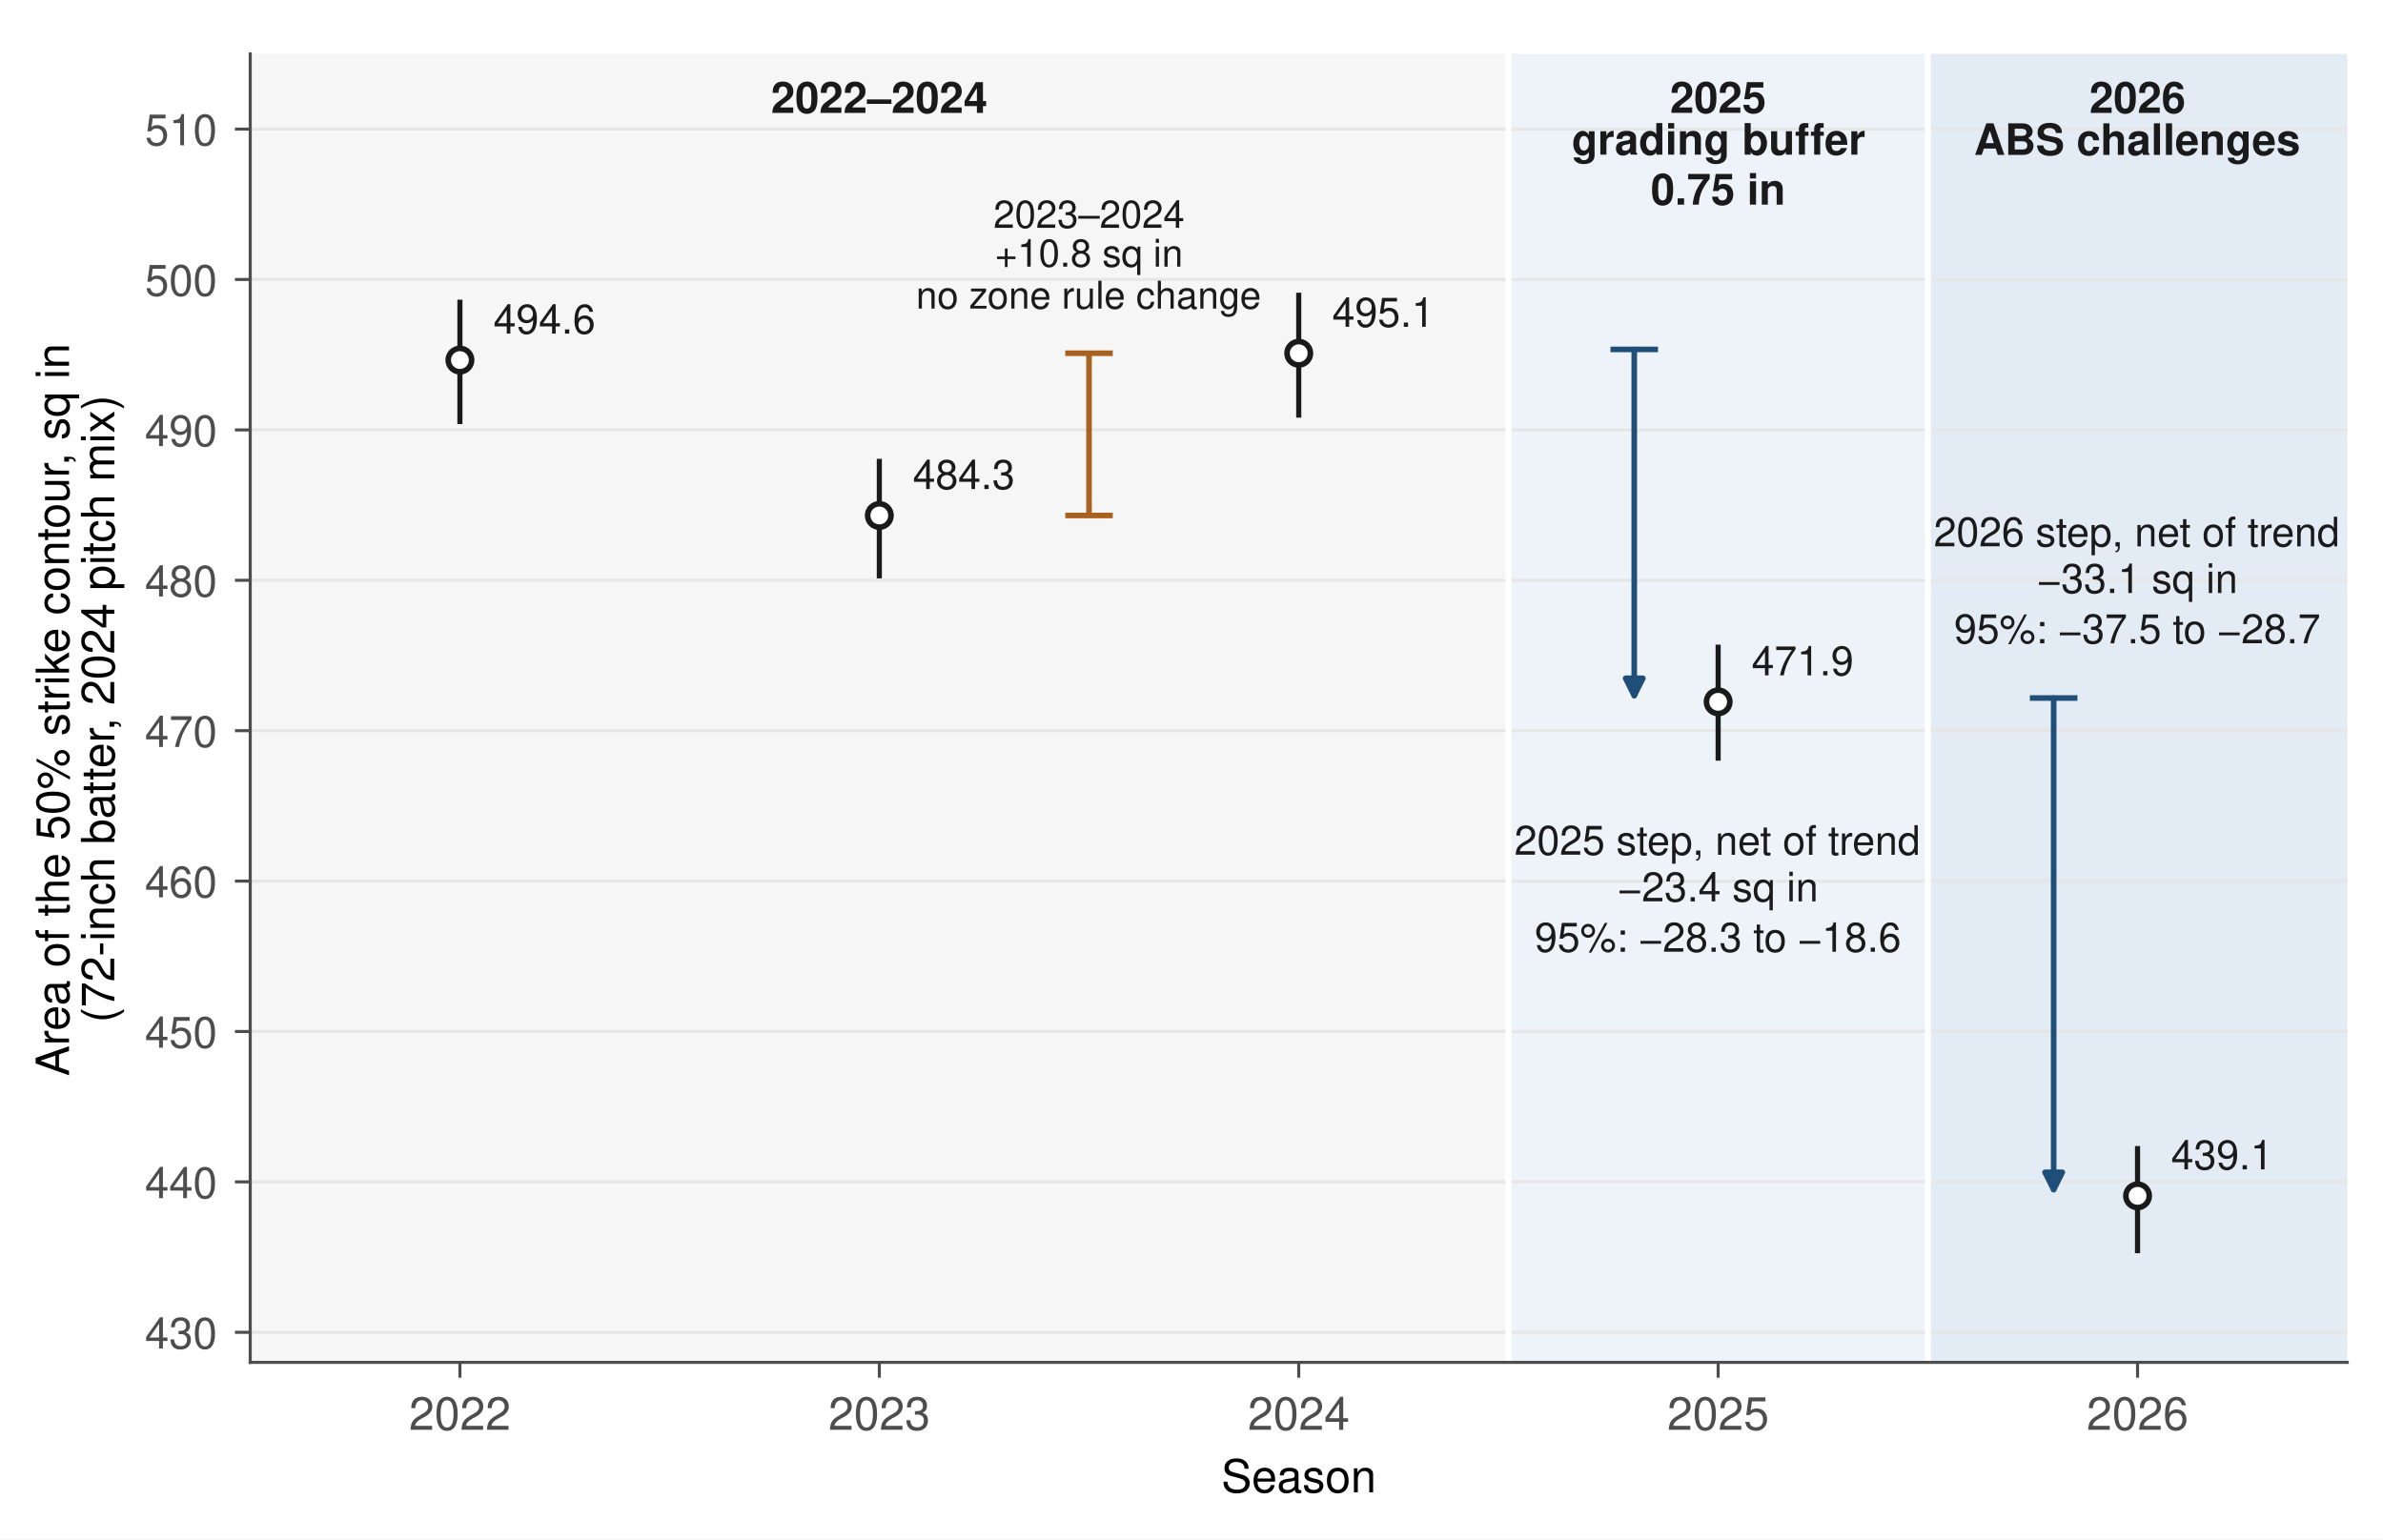
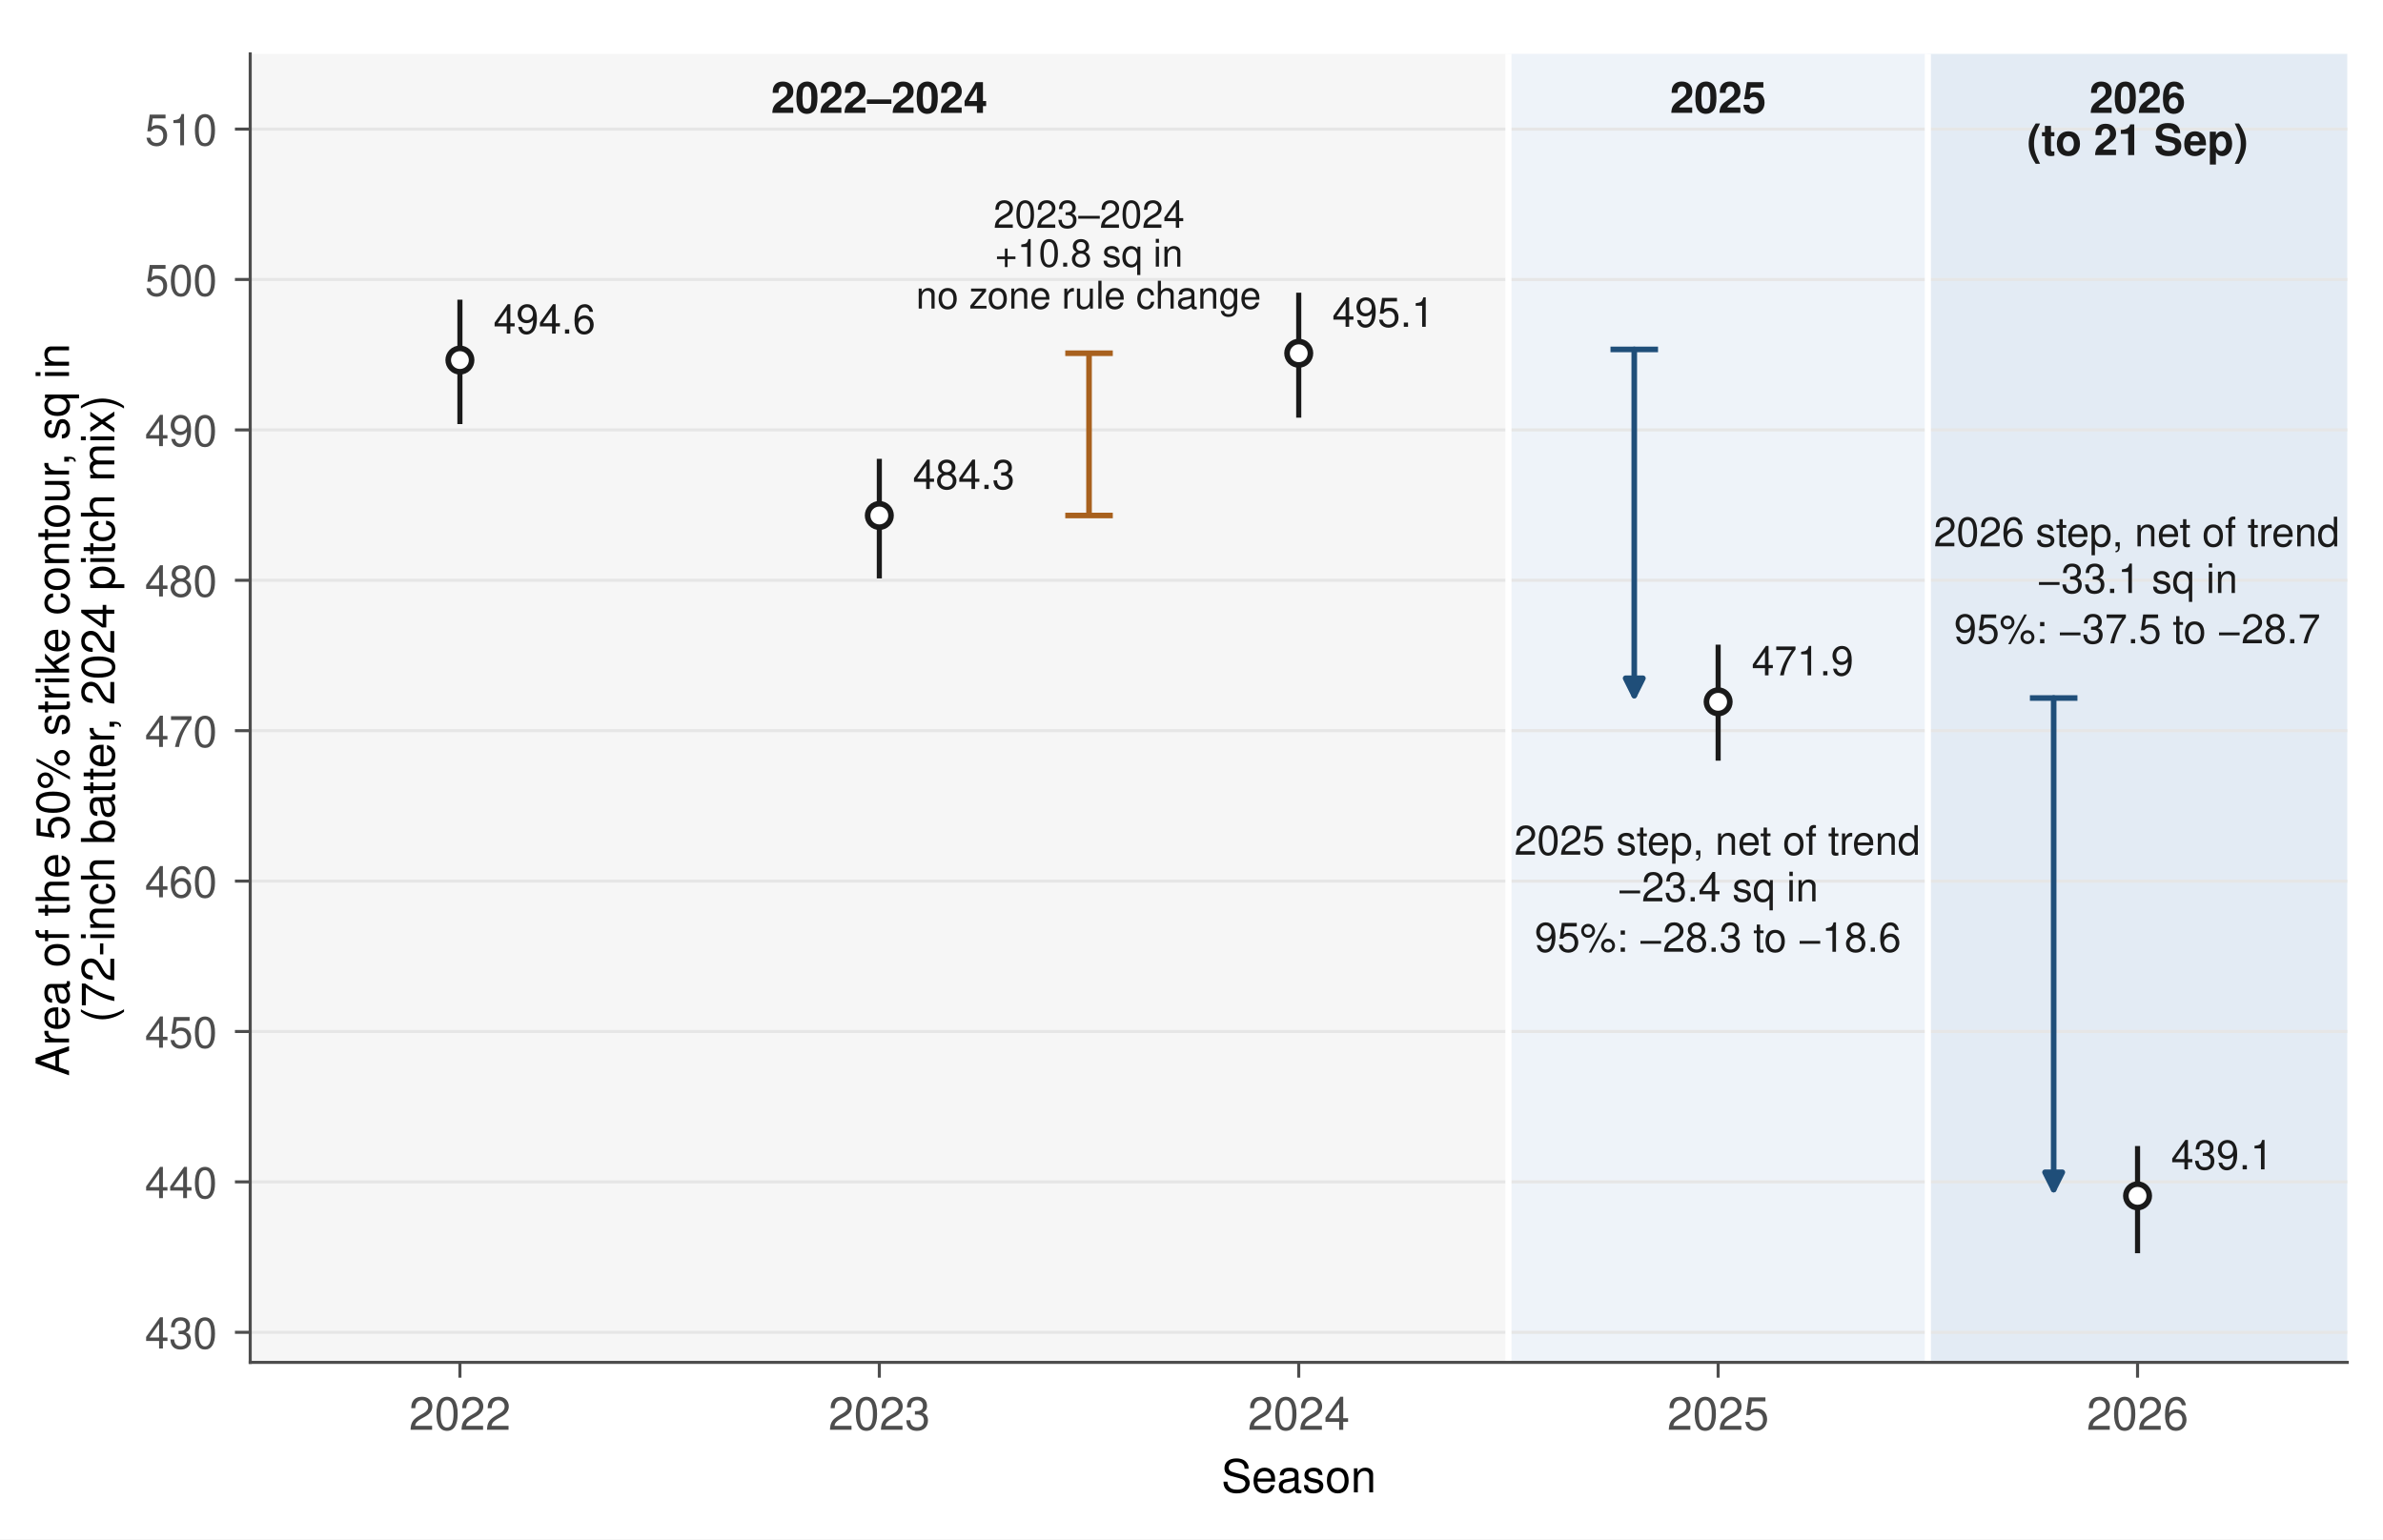
<svg xmlns="http://www.w3.org/2000/svg" xmlns:xlink="http://www.w3.org/1999/xlink" width="468pt" height="302.4pt" viewBox="0 0 468 302.4" version="1.1">
  <defs>
    <style type="text/css">*{stroke-linejoin: round; stroke-linecap: butt}</style>
  </defs>
  <g id="figure_1">
    <g id="patch_1">
      <path d="M 0 302.4 L 468 302.4 L 468 0 L 0 0 z " style="fill: #ffffff" />
    </g>
    <g id="axes_1">
      <g id="patch_2">
        <path d="M 49.14 267.624 L 460.98 267.624 L 460.98 10.584 L 49.14 10.584 z " style="fill: #ffffff" />
      </g>
      <g id="patch_3">
-         <path d="M 49.14 267.624 L 296.244 267.624 L 296.244 10.584 L 49.14 10.584 z " clip-path="url(#p982698f7dd)" style="fill: #f6f6f6" />
+         <path d="M 49.14 267.624 L 296.244 267.624 L 296.244 10.584 L 49.14 10.584 z " clip-path="url(#pe8c2fb3f4e)" style="fill: #f6f6f6" />
      </g>
      <g id="patch_4">
-         <path d="M 296.244 267.624 L 378.612 267.624 L 378.612 10.584 L 296.244 10.584 z " clip-path="url(#p982698f7dd)" style="fill: #eef3f9" />
+         <path d="M 296.244 267.624 L 378.612 267.624 L 378.612 10.584 L 296.244 10.584 z " clip-path="url(#pe8c2fb3f4e)" style="fill: #eef3f9" />
      </g>
      <g id="patch_5">
-         <path d="M 378.612 267.624 L 460.98 267.624 L 460.98 10.584 L 378.612 10.584 z " clip-path="url(#p982698f7dd)" style="fill: #e3ebf4" />
+         <path d="M 378.612 267.624 L 460.98 267.624 L 460.98 10.584 L 378.612 10.584 z " clip-path="url(#pe8c2fb3f4e)" style="fill: #e3ebf4" />
      </g>
      <g id="matplotlib.axis_1">
        <g id="xtick_1">
          <g id="line2d_1">
            <defs>
-               <path id="m50ca293152" d="M 0 0 L 0 3 " style="stroke: #4d4d4d; stroke-width: 0.6" />
+               <path id="mc53726a62e" d="M 0 0 L 0 3 " style="stroke: #4d4d4d; stroke-width: 0.6" />
            </defs>
            <g>
-               <use xlink:href="#m50ca293152" x="90.324" y="267.624" style="fill: #4d4d4d; stroke: #4d4d4d; stroke-width: 0.6" />
+               <use xlink:href="#mc53726a62e" x="90.324" y="267.624" style="fill: #4d4d4d; stroke: #4d4d4d; stroke-width: 0.6" />
            </g>
          </g>
          <g id="text_1">
            <text style="font-size: 9px; font-family: 'Helvetica', 'Arial', 'DejaVu Sans'; text-anchor: middle; fill: #4d4d4d" x="90.324" y="280.874" transform="rotate(-0 90.324 280.874)">2022</text>
          </g>
        </g>
        <g id="xtick_2">
          <g id="line2d_2">
            <g>
-               <use xlink:href="#m50ca293152" x="172.692" y="267.624" style="fill: #4d4d4d; stroke: #4d4d4d; stroke-width: 0.6" />
+               <use xlink:href="#mc53726a62e" x="172.692" y="267.624" style="fill: #4d4d4d; stroke: #4d4d4d; stroke-width: 0.6" />
            </g>
          </g>
          <g id="text_2">
            <text style="font-size: 9px; font-family: 'Helvetica', 'Arial', 'DejaVu Sans'; text-anchor: middle; fill: #4d4d4d" x="172.692" y="280.874" transform="rotate(-0 172.692 280.874)">2023</text>
          </g>
        </g>
        <g id="xtick_3">
          <g id="line2d_3">
            <g>
-               <use xlink:href="#m50ca293152" x="255.06" y="267.624" style="fill: #4d4d4d; stroke: #4d4d4d; stroke-width: 0.6" />
+               <use xlink:href="#mc53726a62e" x="255.06" y="267.624" style="fill: #4d4d4d; stroke: #4d4d4d; stroke-width: 0.6" />
            </g>
          </g>
          <g id="text_3">
            <text style="font-size: 9px; font-family: 'Helvetica', 'Arial', 'DejaVu Sans'; text-anchor: middle; fill: #4d4d4d" x="255.06" y="280.874" transform="rotate(-0 255.06 280.874)">2024</text>
          </g>
        </g>
        <g id="xtick_4">
          <g id="line2d_4">
            <g>
-               <use xlink:href="#m50ca293152" x="337.428" y="267.624" style="fill: #4d4d4d; stroke: #4d4d4d; stroke-width: 0.6" />
+               <use xlink:href="#mc53726a62e" x="337.428" y="267.624" style="fill: #4d4d4d; stroke: #4d4d4d; stroke-width: 0.6" />
            </g>
          </g>
          <g id="text_4">
            <text style="font-size: 9px; font-family: 'Helvetica', 'Arial', 'DejaVu Sans'; text-anchor: middle; fill: #4d4d4d" x="337.428" y="280.874" transform="rotate(-0 337.428 280.874)">2025</text>
          </g>
        </g>
        <g id="xtick_5">
          <g id="line2d_5">
            <g>
-               <use xlink:href="#m50ca293152" x="419.796" y="267.624" style="fill: #4d4d4d; stroke: #4d4d4d; stroke-width: 0.6" />
+               <use xlink:href="#mc53726a62e" x="419.796" y="267.624" style="fill: #4d4d4d; stroke: #4d4d4d; stroke-width: 0.6" />
            </g>
          </g>
          <g id="text_5">
            <text style="font-size: 9px; font-family: 'Helvetica', 'Arial', 'DejaVu Sans'; text-anchor: middle; fill: #4d4d4d" x="419.796" y="280.874" transform="rotate(-0 419.796 280.874)">2026</text>
          </g>
        </g>
        <g id="text_6">
          <text style="font-size: 9px; font-family: 'Helvetica', 'Arial', 'DejaVu Sans'; text-anchor: middle" x="255.06" y="293.153" transform="rotate(-0 255.06 293.1533)">Season</text>
        </g>
      </g>
      <g id="matplotlib.axis_2">
        <g id="ytick_1">
          <g id="line2d_6">
-             <path d="M 49.14 261.715 L 460.98 261.715 " clip-path="url(#p982698f7dd)" style="fill: none; stroke: #e6e6e6; stroke-width: 0.6; stroke-linecap: square" />
+             <path d="M 49.14 261.715 L 460.98 261.715 " clip-path="url(#pe8c2fb3f4e)" style="fill: none; stroke: #e6e6e6; stroke-width: 0.6; stroke-linecap: square" />
          </g>
          <g id="line2d_7">
            <defs>
-               <path id="m3ae01d7f9c" d="M 0 0 L -3 0 " style="stroke: #4d4d4d; stroke-width: 0.6" />
+               <path id="mdc4441d666" d="M 0 0 L -3 0 " style="stroke: #4d4d4d; stroke-width: 0.6" />
            </defs>
            <g>
-               <use xlink:href="#m3ae01d7f9c" x="49.14" y="261.715" style="fill: #4d4d4d; stroke: #4d4d4d; stroke-width: 0.6" />
+               <use xlink:href="#mdc4441d666" x="49.14" y="261.715" style="fill: #4d4d4d; stroke: #4d4d4d; stroke-width: 0.6" />
            </g>
          </g>
          <g id="text_7">
            <text style="font-size: 8.5px; font-family: 'Helvetica', 'Arial', 'DejaVu Sans'; text-anchor: end; fill: #4d4d4d" x="42.64" y="264.903" transform="rotate(-0 42.64 264.9025)">430</text>
          </g>
        </g>
        <g id="ytick_2">
          <g id="line2d_8">
-             <path d="M 49.14 232.17 L 460.98 232.17 " clip-path="url(#p982698f7dd)" style="fill: none; stroke: #e6e6e6; stroke-width: 0.6; stroke-linecap: square" />
+             <path d="M 49.14 232.17 L 460.98 232.17 " clip-path="url(#pe8c2fb3f4e)" style="fill: none; stroke: #e6e6e6; stroke-width: 0.6; stroke-linecap: square" />
          </g>
          <g id="line2d_9">
            <g>
-               <use xlink:href="#m3ae01d7f9c" x="49.14" y="232.17" style="fill: #4d4d4d; stroke: #4d4d4d; stroke-width: 0.6" />
+               <use xlink:href="#mdc4441d666" x="49.14" y="232.17" style="fill: #4d4d4d; stroke: #4d4d4d; stroke-width: 0.6" />
            </g>
          </g>
          <g id="text_8">
            <text style="font-size: 8.5px; font-family: 'Helvetica', 'Arial', 'DejaVu Sans'; text-anchor: end; fill: #4d4d4d" x="42.64" y="235.358" transform="rotate(-0 42.64 235.3577)">440</text>
          </g>
        </g>
        <g id="ytick_3">
          <g id="line2d_10">
-             <path d="M 49.14 202.625 L 460.98 202.625 " clip-path="url(#p982698f7dd)" style="fill: none; stroke: #e6e6e6; stroke-width: 0.6; stroke-linecap: square" />
+             <path d="M 49.14 202.625 L 460.98 202.625 " clip-path="url(#pe8c2fb3f4e)" style="fill: none; stroke: #e6e6e6; stroke-width: 0.6; stroke-linecap: square" />
          </g>
          <g id="line2d_11">
            <g>
-               <use xlink:href="#m3ae01d7f9c" x="49.14" y="202.625" style="fill: #4d4d4d; stroke: #4d4d4d; stroke-width: 0.6" />
+               <use xlink:href="#mdc4441d666" x="49.14" y="202.625" style="fill: #4d4d4d; stroke: #4d4d4d; stroke-width: 0.6" />
            </g>
          </g>
          <g id="text_9">
            <text style="font-size: 8.5px; font-family: 'Helvetica', 'Arial', 'DejaVu Sans'; text-anchor: end; fill: #4d4d4d" x="42.64" y="205.813" transform="rotate(-0 42.64 205.8129)">450</text>
          </g>
        </g>
        <g id="ytick_4">
          <g id="line2d_12">
-             <path d="M 49.14 173.081 L 460.98 173.081 " clip-path="url(#p982698f7dd)" style="fill: none; stroke: #e6e6e6; stroke-width: 0.6; stroke-linecap: square" />
+             <path d="M 49.14 173.081 L 460.98 173.081 " clip-path="url(#pe8c2fb3f4e)" style="fill: none; stroke: #e6e6e6; stroke-width: 0.6; stroke-linecap: square" />
          </g>
          <g id="line2d_13">
            <g>
-               <use xlink:href="#m3ae01d7f9c" x="49.14" y="173.081" style="fill: #4d4d4d; stroke: #4d4d4d; stroke-width: 0.6" />
+               <use xlink:href="#mdc4441d666" x="49.14" y="173.081" style="fill: #4d4d4d; stroke: #4d4d4d; stroke-width: 0.6" />
            </g>
          </g>
          <g id="text_10">
            <text style="font-size: 8.5px; font-family: 'Helvetica', 'Arial', 'DejaVu Sans'; text-anchor: end; fill: #4d4d4d" x="42.64" y="176.268" transform="rotate(-0 42.64 176.2681)">460</text>
          </g>
        </g>
        <g id="ytick_5">
          <g id="line2d_14">
-             <path d="M 49.14 143.536 L 460.98 143.536 " clip-path="url(#p982698f7dd)" style="fill: none; stroke: #e6e6e6; stroke-width: 0.6; stroke-linecap: square" />
+             <path d="M 49.14 143.536 L 460.98 143.536 " clip-path="url(#pe8c2fb3f4e)" style="fill: none; stroke: #e6e6e6; stroke-width: 0.6; stroke-linecap: square" />
          </g>
          <g id="line2d_15">
            <g>
-               <use xlink:href="#m3ae01d7f9c" x="49.14" y="143.536" style="fill: #4d4d4d; stroke: #4d4d4d; stroke-width: 0.6" />
+               <use xlink:href="#mdc4441d666" x="49.14" y="143.536" style="fill: #4d4d4d; stroke: #4d4d4d; stroke-width: 0.6" />
            </g>
          </g>
          <g id="text_11">
            <text style="font-size: 8.5px; font-family: 'Helvetica', 'Arial', 'DejaVu Sans'; text-anchor: end; fill: #4d4d4d" x="42.64" y="146.723" transform="rotate(-0 42.64 146.7232)">470</text>
          </g>
        </g>
        <g id="ytick_6">
          <g id="line2d_16">
-             <path d="M 49.14 113.991 L 460.98 113.991 " clip-path="url(#p982698f7dd)" style="fill: none; stroke: #e6e6e6; stroke-width: 0.6; stroke-linecap: square" />
+             <path d="M 49.14 113.991 L 460.98 113.991 " clip-path="url(#pe8c2fb3f4e)" style="fill: none; stroke: #e6e6e6; stroke-width: 0.6; stroke-linecap: square" />
          </g>
          <g id="line2d_17">
            <g>
-               <use xlink:href="#m3ae01d7f9c" x="49.14" y="113.991" style="fill: #4d4d4d; stroke: #4d4d4d; stroke-width: 0.6" />
+               <use xlink:href="#mdc4441d666" x="49.14" y="113.991" style="fill: #4d4d4d; stroke: #4d4d4d; stroke-width: 0.6" />
            </g>
          </g>
          <g id="text_12">
            <text style="font-size: 8.5px; font-family: 'Helvetica', 'Arial', 'DejaVu Sans'; text-anchor: end; fill: #4d4d4d" x="42.64" y="117.178" transform="rotate(-0 42.64 117.1784)">480</text>
          </g>
        </g>
        <g id="ytick_7">
          <g id="line2d_18">
-             <path d="M 49.14 84.446 L 460.98 84.446 " clip-path="url(#p982698f7dd)" style="fill: none; stroke: #e6e6e6; stroke-width: 0.6; stroke-linecap: square" />
+             <path d="M 49.14 84.446 L 460.98 84.446 " clip-path="url(#pe8c2fb3f4e)" style="fill: none; stroke: #e6e6e6; stroke-width: 0.6; stroke-linecap: square" />
          </g>
          <g id="line2d_19">
            <g>
-               <use xlink:href="#m3ae01d7f9c" x="49.14" y="84.446" style="fill: #4d4d4d; stroke: #4d4d4d; stroke-width: 0.6" />
+               <use xlink:href="#mdc4441d666" x="49.14" y="84.446" style="fill: #4d4d4d; stroke: #4d4d4d; stroke-width: 0.6" />
            </g>
          </g>
          <g id="text_13">
            <text style="font-size: 8.5px; font-family: 'Helvetica', 'Arial', 'DejaVu Sans'; text-anchor: end; fill: #4d4d4d" x="42.64" y="87.634" transform="rotate(-0 42.64 87.63357)">490</text>
          </g>
        </g>
        <g id="ytick_8">
          <g id="line2d_20">
-             <path d="M 49.14 54.901 L 460.98 54.901 " clip-path="url(#p982698f7dd)" style="fill: none; stroke: #e6e6e6; stroke-width: 0.6; stroke-linecap: square" />
+             <path d="M 49.14 54.901 L 460.98 54.901 " clip-path="url(#pe8c2fb3f4e)" style="fill: none; stroke: #e6e6e6; stroke-width: 0.6; stroke-linecap: square" />
          </g>
          <g id="line2d_21">
            <g>
-               <use xlink:href="#m3ae01d7f9c" x="49.14" y="54.901" style="fill: #4d4d4d; stroke: #4d4d4d; stroke-width: 0.6" />
+               <use xlink:href="#mdc4441d666" x="49.14" y="54.901" style="fill: #4d4d4d; stroke: #4d4d4d; stroke-width: 0.6" />
            </g>
          </g>
          <g id="text_14">
            <text style="font-size: 8.5px; font-family: 'Helvetica', 'Arial', 'DejaVu Sans'; text-anchor: end; fill: #4d4d4d" x="42.64" y="58.089" transform="rotate(-0 42.64 58.08874)">500</text>
          </g>
        </g>
        <g id="ytick_9">
          <g id="line2d_22">
-             <path d="M 49.14 25.356 L 460.98 25.356 " clip-path="url(#p982698f7dd)" style="fill: none; stroke: #e6e6e6; stroke-width: 0.6; stroke-linecap: square" />
+             <path d="M 49.14 25.356 L 460.98 25.356 " clip-path="url(#pe8c2fb3f4e)" style="fill: none; stroke: #e6e6e6; stroke-width: 0.6; stroke-linecap: square" />
          </g>
          <g id="line2d_23">
            <g>
-               <use xlink:href="#m3ae01d7f9c" x="49.14" y="25.356" style="fill: #4d4d4d; stroke: #4d4d4d; stroke-width: 0.6" />
+               <use xlink:href="#mdc4441d666" x="49.14" y="25.356" style="fill: #4d4d4d; stroke: #4d4d4d; stroke-width: 0.6" />
            </g>
          </g>
          <g id="text_15">
            <text style="font-size: 8.5px; font-family: 'Helvetica', 'Arial', 'DejaVu Sans'; text-anchor: end; fill: #4d4d4d" x="42.64" y="28.544" transform="rotate(-0 42.64 28.54391)">510</text>
          </g>
        </g>
        <g id="text_16">
          <text style="font-size: 9px; font-family: 'Helvetica', 'Arial', 'DejaVu Sans'" transform="translate(13.55564 211.3916) rotate(-90)">Area of the 50% strike contour, sq in</text>
          <text style="font-size: 9px; font-family: 'Helvetica', 'Arial', 'DejaVu Sans'" transform="translate(22.44964 200.882) rotate(-90)">(72-inch batter, 2024 pitch mix)</text>
        </g>
      </g>
      <g id="line2d_24">
-         <path d="M 296.244 267.624 L 296.244 10.584 " clip-path="url(#p982698f7dd)" style="fill: none; stroke: #ffffff; stroke-width: 1.2; stroke-linecap: square" />
+         <path d="M 296.244 267.624 L 296.244 10.584 " clip-path="url(#pe8c2fb3f4e)" style="fill: none; stroke: #ffffff; stroke-width: 1.2; stroke-linecap: square" />
      </g>
      <g id="line2d_25">
-         <path d="M 378.612 267.624 L 378.612 10.584 " clip-path="url(#p982698f7dd)" style="fill: none; stroke: #ffffff; stroke-width: 1.2; stroke-linecap: square" />
+         <path d="M 378.612 267.624 L 378.612 10.584 " clip-path="url(#pe8c2fb3f4e)" style="fill: none; stroke: #ffffff; stroke-width: 1.2; stroke-linecap: square" />
      </g>
      <g id="patch_6">
        <path d="M 49.14 267.624 L 49.14 10.584 " style="fill: none; stroke: #4d4d4d; stroke-width: 0.6; stroke-linejoin: miter; stroke-linecap: square" />
      </g>
      <g id="patch_7">
        <path d="M 49.14 267.624 L 460.98 267.624 " style="fill: none; stroke: #4d4d4d; stroke-width: 0.6; stroke-linejoin: miter; stroke-linecap: square" />
      </g>
      <g id="line2d_26">
-         <path d="M 316.836 68.638 L 325.073 68.638 " clip-path="url(#p982698f7dd)" style="fill: none; stroke: #1f4e79; stroke-width: 1.1; stroke-linecap: square" />
+         <path d="M 316.836 68.638 L 325.073 68.638 " clip-path="url(#pe8c2fb3f4e)" style="fill: none; stroke: #1f4e79; stroke-width: 1.1; stroke-linecap: square" />
      </g>
      <g id="patch_8">
        <path d="M 320.954 68.638 Q 320.954 103.252 320.954 136.637 " style="fill: none; stroke: #1f4e79; stroke-width: 1.1; stroke-linecap: round" />
        <path d="M 322.654 133.237 L 320.954 136.637 L 319.254 133.237 z " style="fill: #1f4e79; stroke: #1f4e79; stroke-width: 1.1; stroke-linecap: round" />
      </g>
      <g id="line2d_27">
-         <path d="M 399.204 137.113 L 407.441 137.113 " clip-path="url(#p982698f7dd)" style="fill: none; stroke: #1f4e79; stroke-width: 1.1; stroke-linecap: square" />
+         <path d="M 399.204 137.113 L 407.441 137.113 " clip-path="url(#pe8c2fb3f4e)" style="fill: none; stroke: #1f4e79; stroke-width: 1.1; stroke-linecap: square" />
      </g>
      <g id="patch_9">
        <path d="M 403.322 137.113 Q 403.322 186.011 403.322 233.68 " style="fill: none; stroke: #1f4e79; stroke-width: 1.1; stroke-linecap: round" />
        <path d="M 405.022 230.28 L 403.322 233.68 L 401.622 230.28 z " style="fill: #1f4e79; stroke: #1f4e79; stroke-width: 1.1; stroke-linecap: round" />
      </g>
      <g id="line2d_28">
-         <path d="M 213.876 69.392 L 213.876 101.26 " clip-path="url(#p982698f7dd)" style="fill: none; stroke: #a8611e; stroke-width: 1.1" />
+         <path d="M 213.876 69.392 L 213.876 101.26 " clip-path="url(#pe8c2fb3f4e)" style="fill: none; stroke: #a8611e; stroke-width: 1.1" />
      </g>
      <g id="line2d_29">
-         <path d="M 209.758 69.392 L 217.994 69.392 " clip-path="url(#p982698f7dd)" style="fill: none; stroke: #a8611e; stroke-width: 1.1; stroke-linecap: square" />
+         <path d="M 209.758 69.392 L 217.994 69.392 " clip-path="url(#pe8c2fb3f4e)" style="fill: none; stroke: #a8611e; stroke-width: 1.1; stroke-linecap: square" />
      </g>
      <g id="line2d_30">
-         <path d="M 209.758 101.26 L 217.994 101.26 " clip-path="url(#p982698f7dd)" style="fill: none; stroke: #a8611e; stroke-width: 1.1; stroke-linecap: square" />
+         <path d="M 209.758 101.26 L 217.994 101.26 " clip-path="url(#pe8c2fb3f4e)" style="fill: none; stroke: #a8611e; stroke-width: 1.1; stroke-linecap: square" />
      </g>
      <g id="line2d_31">
-         <path d="M 90.324 83.31 L 90.324 58.873 " clip-path="url(#p982698f7dd)" style="fill: none; stroke: #1a1a1a" />
+         <path d="M 90.324 83.31 L 90.324 58.873 " clip-path="url(#pe8c2fb3f4e)" style="fill: none; stroke: #1a1a1a" />
      </g>
      <g id="line2d_32">
-         <path d="M 172.692 113.612 L 172.692 90.132 " clip-path="url(#p982698f7dd)" style="fill: none; stroke: #1a1a1a" />
+         <path d="M 172.692 113.612 L 172.692 90.132 " clip-path="url(#pe8c2fb3f4e)" style="fill: none; stroke: #1a1a1a" />
      </g>
      <g id="line2d_33">
-         <path d="M 255.06 82.038 L 255.06 57.499 " clip-path="url(#p982698f7dd)" style="fill: none; stroke: #1a1a1a" />
+         <path d="M 255.06 82.038 L 255.06 57.499 " clip-path="url(#pe8c2fb3f4e)" style="fill: none; stroke: #1a1a1a" />
      </g>
      <g id="line2d_34">
-         <path d="M 337.428 149.42 L 337.428 126.63 " clip-path="url(#p982698f7dd)" style="fill: none; stroke: #1a1a1a" />
+         <path d="M 337.428 149.42 L 337.428 126.63 " clip-path="url(#pe8c2fb3f4e)" style="fill: none; stroke: #1a1a1a" />
      </g>
      <g id="line2d_35">
-         <path d="M 419.796 246.184 L 419.796 225.129 " clip-path="url(#p982698f7dd)" style="fill: none; stroke: #1a1a1a" />
+         <path d="M 419.796 246.184 L 419.796 225.129 " clip-path="url(#pe8c2fb3f4e)" style="fill: none; stroke: #1a1a1a" />
      </g>
      <g id="text_17">
        <text style="font-weight: 700; font-size: 8.5px; font-family: 'Helvetica', 'Arial', 'DejaVu Sans'; text-anchor: middle; fill: #1a1a1a" x="172.692" y="22.171" transform="rotate(-0 172.692 22.17147)">2022–2024</text>
      </g>
      <g id="text_18">
-         <text style="font-weight: 700; font-size: 8.5px; font-family: 'Helvetica', 'Arial', 'DejaVu Sans'; fill: #1a1a1a" transform="translate(327.9744 22.16749)">2025</text>
-         <text style="font-weight: 700; font-size: 8.5px; font-family: 'Helvetica', 'Arial', 'DejaVu Sans'; fill: #1a1a1a" transform="translate(308.6263 30.37281)">grading buffer</text>
-         <text style="font-weight: 700; font-size: 8.5px; font-family: 'Helvetica', 'Arial', 'DejaVu Sans'; fill: #1a1a1a" transform="translate(324.1999 40.19911)">0.75 in</text>
+         <text style="font-weight: 700; font-size: 8.5px; font-family: 'Helvetica', 'Arial', 'DejaVu Sans'; text-anchor: middle; fill: #1a1a1a" x="337.428" y="22.167" transform="rotate(-0 337.428 22.16749)">2025</text>
      </g>
      <g id="text_19">
        <text style="font-weight: 700; font-size: 8.5px; font-family: 'Helvetica', 'Arial', 'DejaVu Sans'; fill: #1a1a1a" transform="translate(410.3424 22.17546)">2026</text>
-         <text style="font-weight: 700; font-size: 8.5px; font-family: 'Helvetica', 'Arial', 'DejaVu Sans'; fill: #1a1a1a" transform="translate(387.676 30.43125)">ABS challenges</text>
+         <text style="font-weight: 700; font-size: 8.5px; font-family: 'Helvetica', 'Arial', 'DejaVu Sans'; fill: #1a1a1a" transform="translate(398.0725 30.46644)">(to 21 Sep)</text>
      </g>
      <g id="text_20">
        <text style="font-size: 8px; font-family: 'Helvetica', 'Arial', 'DejaVu Sans'; fill: #1a1a1a" transform="translate(297.4024 167.9138)">2025 step, net of trend</text>
        <text style="font-size: 8px; font-family: 'Helvetica', 'Arial', 'DejaVu Sans'; fill: #1a1a1a" transform="translate(317.7474 177.0724)">−23.4 sq in</text>
        <text style="font-size: 8px; font-family: 'Helvetica', 'Arial', 'DejaVu Sans'; fill: #1a1a1a" transform="translate(301.4005 186.9647)">95%: −28.3 to −18.6</text>
      </g>
      <g id="text_21">
        <text style="font-size: 8px; font-family: 'Helvetica', 'Arial', 'DejaVu Sans'; fill: #1a1a1a" transform="translate(379.7704 107.3274)">2026 step, net of trend</text>
        <text style="font-size: 8px; font-family: 'Helvetica', 'Arial', 'DejaVu Sans'; fill: #1a1a1a" transform="translate(400.1154 116.486)">−33.1 sq in</text>
        <text style="font-size: 8px; font-family: 'Helvetica', 'Arial', 'DejaVu Sans'; fill: #1a1a1a" transform="translate(383.7685 126.3765)">95%: −37.5 to −28.7</text>
      </g>
      <g id="text_22">
        <text style="font-size: 7.5px; font-family: 'Helvetica', 'Arial', 'DejaVu Sans'; fill: #1a1a1a" transform="translate(195.1078 44.75371)">2023–2024</text>
        <text style="font-size: 7.5px; font-family: 'Helvetica', 'Arial', 'DejaVu Sans'; fill: #1a1a1a" transform="translate(195.4254 52.38145)">+10.8 sq in</text>
        <text style="font-size: 7.5px; font-family: 'Helvetica', 'Arial', 'DejaVu Sans'; fill: #1a1a1a" transform="translate(179.8946 60.62149)">no zone rule change</text>
      </g>
      <g id="line2d_36">
-         <path d="M 90.324 70.733 " clip-path="url(#p982698f7dd)" style="fill: none; stroke: #1f77b4; stroke-width: 1.5; stroke-linecap: square" />
+         <path d="M 90.324 70.733 " clip-path="url(#pe8c2fb3f4e)" style="fill: none; stroke: #1f77b4; stroke-width: 1.5; stroke-linecap: square" />
        <defs>
-           <path id="m66b86c6540" d="M 0 2.3 C 0.61 2.3 1.195 2.058 1.626 1.626 C 2.058 1.195 2.3 0.61 2.3 0 C 2.3 -0.61 2.058 -1.195 1.626 -1.626 C 1.195 -2.058 0.61 -2.3 0 -2.3 C -0.61 -2.3 -1.195 -2.058 -1.626 -1.626 C -2.058 -1.195 -2.3 -0.61 -2.3 0 C -2.3 0.61 -2.058 1.195 -1.626 1.626 C -1.195 2.058 -0.61 2.3 0 2.3 z " style="stroke: #1a1a1a; stroke-width: 1.1" />
+           <path id="meabd693503" d="M 0 2.3 C 0.61 2.3 1.195 2.058 1.626 1.626 C 2.058 1.195 2.3 0.61 2.3 0 C 2.3 -0.61 2.058 -1.195 1.626 -1.626 C 1.195 -2.058 0.61 -2.3 0 -2.3 C -0.61 -2.3 -1.195 -2.058 -1.626 -1.626 C -2.058 -1.195 -2.3 -0.61 -2.3 0 C -2.3 0.61 -2.058 1.195 -1.626 1.626 C -1.195 2.058 -0.61 2.3 0 2.3 z " style="stroke: #1a1a1a; stroke-width: 1.1" />
        </defs>
-         <g clip-path="url(#p982698f7dd)">
-           <use xlink:href="#m66b86c6540" x="90.324" y="70.733" style="fill: #ffffff; stroke: #1a1a1a; stroke-width: 1.1" />
+         <g clip-path="url(#pe8c2fb3f4e)">
+           <use xlink:href="#meabd693503" x="90.324" y="70.733" style="fill: #ffffff; stroke: #1a1a1a; stroke-width: 1.1" />
        </g>
      </g>
      <g id="text_23">
        <text style="font-size: 8px; font-family: 'Helvetica', 'Arial', 'DejaVu Sans'; text-anchor: start; fill: #1a1a1a" x="96.913" y="65.532" transform="rotate(-0 96.91344 65.53234)">494.6</text>
      </g>
      <g id="line2d_37">
-         <path d="M 172.692 101.26 " clip-path="url(#p982698f7dd)" style="fill: none; stroke: #ff7f0e; stroke-width: 1.5; stroke-linecap: square" />
-         <g clip-path="url(#p982698f7dd)">
-           <use xlink:href="#m66b86c6540" x="172.692" y="101.26" style="fill: #ffffff; stroke: #1a1a1a; stroke-width: 1.1" />
+         <path d="M 172.692 101.26 " clip-path="url(#pe8c2fb3f4e)" style="fill: none; stroke: #ff7f0e; stroke-width: 1.5; stroke-linecap: square" />
+         <g clip-path="url(#pe8c2fb3f4e)">
+           <use xlink:href="#meabd693503" x="172.692" y="101.26" style="fill: #ffffff; stroke: #1a1a1a; stroke-width: 1.1" />
        </g>
      </g>
      <g id="text_24">
        <text style="font-size: 8px; font-family: 'Helvetica', 'Arial', 'DejaVu Sans'; text-anchor: start; fill: #1a1a1a" x="179.281" y="96.06" transform="rotate(-0 179.2814 96.05973)">484.3</text>
      </g>
      <g id="line2d_38">
-         <path d="M 255.06 69.392 " clip-path="url(#p982698f7dd)" style="fill: none; stroke: #2ca02c; stroke-width: 1.5; stroke-linecap: square" />
-         <g clip-path="url(#p982698f7dd)">
-           <use xlink:href="#m66b86c6540" x="255.06" y="69.392" style="fill: #ffffff; stroke: #1a1a1a; stroke-width: 1.1" />
+         <path d="M 255.06 69.392 " clip-path="url(#pe8c2fb3f4e)" style="fill: none; stroke: #2ca02c; stroke-width: 1.5; stroke-linecap: square" />
+         <g clip-path="url(#pe8c2fb3f4e)">
+           <use xlink:href="#meabd693503" x="255.06" y="69.392" style="fill: #ffffff; stroke: #1a1a1a; stroke-width: 1.1" />
        </g>
      </g>
      <g id="text_25">
        <text style="font-size: 8px; font-family: 'Helvetica', 'Arial', 'DejaVu Sans'; text-anchor: start; fill: #1a1a1a" x="261.649" y="64.192" transform="rotate(-0 261.6494 64.19165)">495.1</text>
      </g>
      <g id="line2d_39">
-         <path d="M 337.428 137.866 " clip-path="url(#p982698f7dd)" style="fill: none; stroke: #d62728; stroke-width: 1.5; stroke-linecap: square" />
-         <g clip-path="url(#p982698f7dd)">
-           <use xlink:href="#m66b86c6540" x="337.428" y="137.866" style="fill: #ffffff; stroke: #1a1a1a; stroke-width: 1.1" />
+         <path d="M 337.428 137.866 " clip-path="url(#pe8c2fb3f4e)" style="fill: none; stroke: #d62728; stroke-width: 1.5; stroke-linecap: square" />
+         <g clip-path="url(#pe8c2fb3f4e)">
+           <use xlink:href="#meabd693503" x="337.428" y="137.866" style="fill: #ffffff; stroke: #1a1a1a; stroke-width: 1.1" />
        </g>
      </g>
      <g id="text_26">
        <text style="font-size: 8px; font-family: 'Helvetica', 'Arial', 'DejaVu Sans'; text-anchor: start; fill: #1a1a1a" x="344.017" y="132.666" transform="rotate(-0 344.0174 132.6662)">471.9</text>
      </g>
      <g id="line2d_40">
-         <path d="M 419.796 234.909 " clip-path="url(#p982698f7dd)" style="fill: none; stroke: #9467bd; stroke-width: 1.5; stroke-linecap: square" />
-         <g clip-path="url(#p982698f7dd)">
-           <use xlink:href="#m66b86c6540" x="419.796" y="234.909" style="fill: #ffffff; stroke: #1a1a1a; stroke-width: 1.1" />
+         <path d="M 419.796 234.909 " clip-path="url(#pe8c2fb3f4e)" style="fill: none; stroke: #9467bd; stroke-width: 1.5; stroke-linecap: square" />
+         <g clip-path="url(#pe8c2fb3f4e)">
+           <use xlink:href="#meabd693503" x="419.796" y="234.909" style="fill: #ffffff; stroke: #1a1a1a; stroke-width: 1.1" />
        </g>
      </g>
      <g id="text_27">
        <text style="font-size: 8px; font-family: 'Helvetica', 'Arial', 'DejaVu Sans'; text-anchor: start; fill: #1a1a1a" x="426.385" y="229.709" transform="rotate(-0 426.3854 229.7092)">439.1</text>
      </g>
    </g>
  </g>
  <defs>
-     <clipPath id="p982698f7dd">
+     <clipPath id="pe8c2fb3f4e">
      <rect x="49.14" y="10.584" width="411.84" height="257.04" />
    </clipPath>
  </defs>
</svg>
